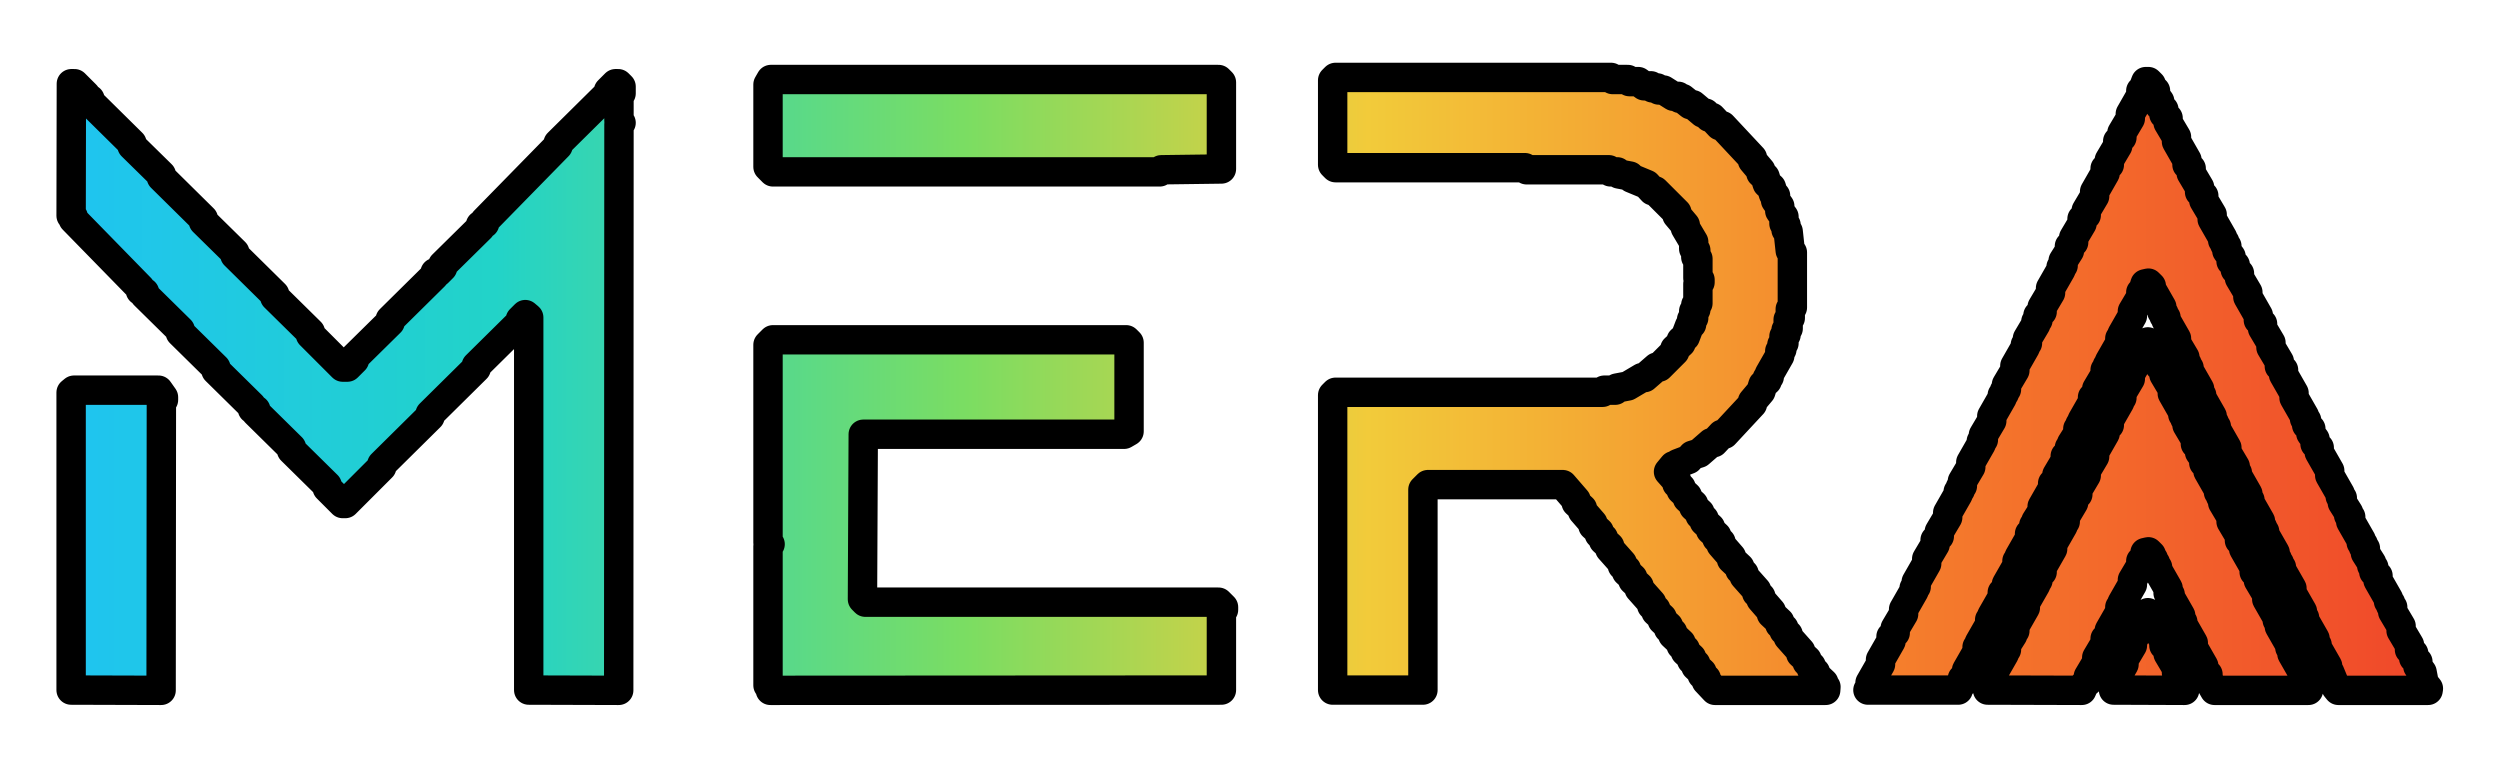
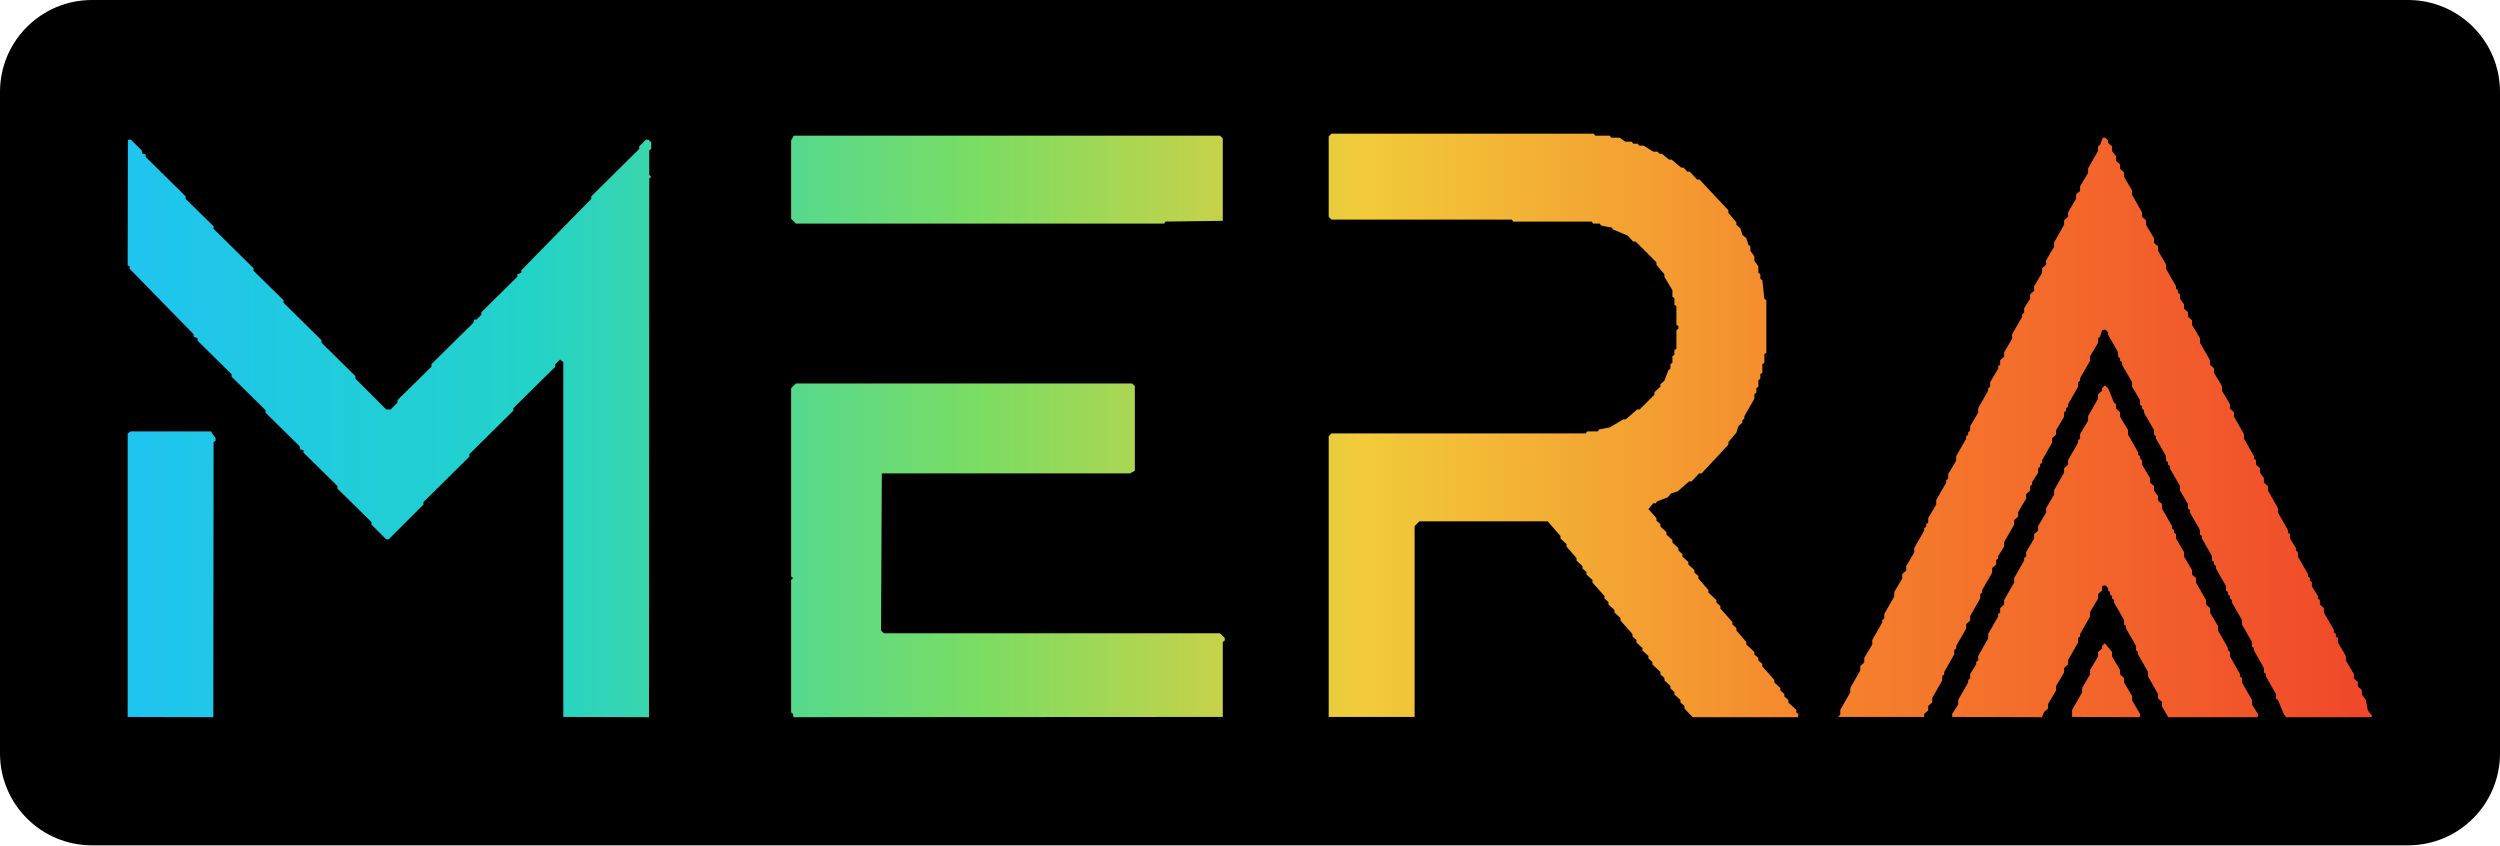
- <svg xmlns="http://www.w3.org/2000/svg" viewBox="-34 -34 1191 363" width="1191" height="363">
+ <svg xmlns="http://www.w3.org/2000/svg" viewBox="-64 -64 1251 423" width="1251" height="423">
  <defs>
    <linearGradient id="mera" gradientUnits="userSpaceOnUse" x1="0" y1="0" x2="1123" y2="0">
      <stop offset="0.00" stop-color="#1FC4F0" />
      <stop offset="0.18" stop-color="#22D3C8" />
      <stop offset="0.38" stop-color="#7BDD62" />
      <stop offset="0.55" stop-color="#F2CB3A" />
      <stop offset="0.76" stop-color="#F5822C" />
      <stop offset="1.00" stop-color="#F0472A" />
    </linearGradient>
  </defs>
-   <path fill="url(#mera)" fill-rule="evenodd" stroke="#000000" stroke-width="14" stroke-linejoin="round" d="M 602.25 2.88 L 600.88 4.25 L 600.88 44.50 L 602.25 45.88 L 692.50 45.88 L 693.25 46.88 L 732.50 46.88 L 733.25 47.88 L 736.50 47.88 L 737.25 48.88 L 742.50 49.88 L 743.25 50.88 L 750.50 53.88 L 753.25 56.88 L 754.50 56.88 L 764.88 67.25 L 764.88 68.50 L 768.88 73.25 L 768.88 74.50 L 772.88 81.25 L 772.88 84.50 L 773.88 85.25 L 773.88 88.50 L 774.88 89.25 L 774.88 98.50 L 775.88 99.25 L 775.88 100.50 L 774.88 101.25 L 774.88 110.50 L 773.88 111.25 L 773.88 113.50 L 772.88 114.25 L 772.88 117.50 L 771.88 118.25 L 771.88 120.50 L 770.88 121.25 L 768.88 126.50 L 766.88 128.25 L 766.88 129.50 L 763.88 132.25 L 763.88 133.50 L 756.50 140.88 L 755.25 140.88 L 749.50 145.88 L 748.25 145.88 L 741.50 149.88 L 736.25 150.88 L 735.50 151.88 L 730.25 151.88 L 729.50 152.88 L 602.25 152.88 L 600.88 154.25 L 600.88 294.75 L 643.88 294.75 L 643.88 199.25 L 646.25 196.88 L 710.50 196.88 L 716.88 204.25 L 716.88 205.50 L 719.88 208.25 L 719.88 209.50 L 724.88 215.25 L 724.88 216.50 L 727.88 219.25 L 727.88 220.50 L 729.88 222.25 L 729.88 223.50 L 732.88 226.25 L 732.88 227.50 L 738.88 234.25 L 738.88 235.50 L 740.88 237.25 L 740.88 238.50 L 743.88 241.25 L 743.88 242.50 L 746.88 245.25 L 746.88 246.50 L 752.88 253.25 L 752.88 254.50 L 754.88 256.25 L 754.88 257.50 L 757.88 260.25 L 757.88 261.50 L 760.88 264.25 L 760.88 265.50 L 762.88 267.25 L 762.88 268.50 L 766.88 272.25 L 766.88 273.50 L 768.88 275.25 L 768.88 276.50 L 771.88 279.25 L 771.88 280.50 L 773.88 282.25 L 773.88 283.50 L 776.88 286.25 L 776.88 287.50 L 778.88 289.25 L 778.88 290.50 L 783.00 294.88 L 835.75 294.88 L 835.88 293.25 L 834.88 292.50 L 834.88 291.25 L 830.88 287.50 L 830.88 286.25 L 828.88 284.50 L 828.88 283.25 L 826.88 281.50 L 826.88 280.25 L 823.88 277.50 L 823.88 276.25 L 817.88 269.50 L 817.88 268.25 L 815.88 266.50 L 815.88 265.25 L 813.88 263.50 L 813.88 262.25 L 809.88 258.50 L 809.88 257.25 L 804.88 251.50 L 804.88 250.25 L 802.88 248.50 L 802.88 247.25 L 796.88 240.50 L 796.88 239.25 L 794.88 237.50 L 794.88 236.25 L 790.88 232.50 L 790.88 231.25 L 785.88 225.50 L 785.88 224.25 L 783.88 222.50 L 783.88 221.25 L 780.88 218.50 L 780.88 217.25 L 777.88 214.50 L 777.88 213.25 L 775.88 211.50 L 775.88 210.25 L 772.88 207.50 L 772.88 206.25 L 769.88 203.50 L 769.88 202.25 L 766.88 199.50 L 766.88 198.25 L 764.88 196.50 L 764.88 195.25 L 760.88 190.75 L 763.25 187.88 L 764.50 187.88 L 765.25 186.88 L 770.50 184.88 L 772.25 182.88 L 775.50 181.88 L 781.25 176.88 L 782.50 176.88 L 786.25 172.88 L 787.50 172.88 L 800.88 158.50 L 800.88 157.25 L 804.88 152.50 L 805.88 149.25 L 807.88 147.50 L 807.88 146.25 L 808.88 145.50 L 808.88 144.25 L 813.88 135.50 L 813.88 133.25 L 814.88 132.50 L 814.88 130.25 L 815.88 129.50 L 815.88 126.25 L 816.88 125.50 L 816.88 123.25 L 817.88 122.50 L 817.88 118.25 L 818.88 117.50 L 818.88 113.25 L 819.88 112.50 L 819.88 86.25 L 818.88 85.50 L 817.88 76.25 L 816.88 75.50 L 816.88 73.25 L 815.88 72.50 L 815.88 69.25 L 813.88 66.50 L 813.88 64.25 L 811.88 61.50 L 811.88 59.25 L 810.88 58.50 L 809.88 55.25 L 807.88 53.50 L 806.88 50.25 L 804.88 48.50 L 804.88 47.25 L 800.88 42.50 L 800.88 41.25 L 786.50 25.88 L 785.25 25.88 L 781.50 21.88 L 780.25 21.88 L 778.50 19.88 L 777.25 19.88 L 772.50 15.88 L 771.25 15.88 L 767.50 12.88 L 766.25 12.88 L 765.50 11.88 L 763.25 11.88 L 758.50 8.88 L 756.25 8.88 L 755.50 7.88 L 753.25 7.88 L 752.50 6.88 L 749.25 6.88 L 746.50 4.88 L 742.25 4.88 L 741.50 3.88 L 734.25 3.88 L 733.50 2.88 Z M 333.25 3.88 L 331.88 6.25 L 331.88 45.50 L 334.25 47.88 L 518.50 47.88 L 519.25 46.88 L 547.88 46.50 L 547.88 5.25 L 546.50 3.88 Z M 988.25 4.88 L 986.88 8.50 L 985.88 9.25 L 985.88 11.50 L 980.88 20.25 L 980.88 22.50 L 976.88 29.25 L 976.88 31.50 L 974.88 33.25 L 974.88 35.50 L 970.88 42.25 L 970.88 44.50 L 968.88 46.25 L 968.88 48.50 L 963.88 57.25 L 963.88 59.50 L 959.88 66.25 L 959.88 68.50 L 957.88 70.25 L 957.88 72.50 L 953.88 79.25 L 953.88 81.50 L 951.88 83.25 L 951.88 85.50 L 948.88 90.25 L 948.88 92.50 L 947.88 93.25 L 947.88 94.50 L 942.88 103.25 L 942.88 105.50 L 938.88 112.25 L 938.88 114.50 L 936.88 116.25 L 936.88 118.50 L 935.88 119.25 L 935.88 120.50 L 931.88 127.25 L 931.88 129.50 L 930.88 130.25 L 930.88 131.50 L 925.88 140.25 L 925.88 142.50 L 921.88 149.25 L 921.88 151.50 L 920.88 152.25 L 920.88 153.50 L 919.88 154.25 L 919.88 155.50 L 914.88 164.25 L 914.88 166.50 L 910.88 173.25 L 910.88 175.50 L 909.88 176.25 L 909.88 177.50 L 904.88 186.25 L 904.88 188.50 L 900.88 195.25 L 900.88 197.50 L 899.88 198.25 L 899.88 199.50 L 898.88 200.25 L 898.88 201.50 L 893.88 210.25 L 893.88 212.50 L 889.88 219.25 L 889.88 221.50 L 887.88 223.25 L 887.88 225.50 L 883.88 232.25 L 883.88 234.50 L 878.88 243.25 L 878.88 245.50 L 877.88 246.25 L 877.88 247.50 L 872.88 256.25 L 872.88 258.50 L 868.88 265.25 L 868.88 267.50 L 866.88 269.25 L 866.88 271.50 L 861.88 280.25 L 861.88 282.50 L 856.88 291.25 L 856.88 293.50 L 855.88 294.75 L 898.88 294.75 L 898.88 293.25 L 900.88 291.50 L 900.88 289.25 L 902.88 287.50 L 902.88 285.25 L 907.88 276.50 L 907.88 274.25 L 908.88 273.50 L 908.88 272.25 L 913.88 263.50 L 913.88 261.25 L 914.88 260.50 L 914.88 259.25 L 919.88 250.50 L 919.88 248.25 L 921.88 246.50 L 921.88 244.25 L 926.88 235.50 L 926.88 233.25 L 927.88 232.50 L 927.88 231.25 L 932.88 222.50 L 932.88 220.25 L 934.88 218.50 L 934.88 216.25 L 935.88 215.50 L 935.88 214.25 L 938.88 209.50 L 938.88 207.25 L 943.88 198.50 L 943.88 196.25 L 945.88 194.50 L 945.88 192.25 L 949.88 185.50 L 949.88 183.25 L 951.88 181.50 L 951.88 179.25 L 952.88 178.50 L 952.88 177.25 L 955.88 172.50 L 955.88 170.25 L 956.88 169.50 L 956.88 168.25 L 957.88 167.50 L 957.88 166.25 L 962.88 157.50 L 962.88 155.25 L 964.88 153.50 L 964.88 151.25 L 968.88 144.50 L 968.88 142.25 L 969.88 141.50 L 969.88 140.25 L 970.88 139.50 L 970.88 138.25 L 975.88 129.50 L 975.88 127.25 L 976.88 126.50 L 976.88 125.25 L 981.88 116.50 L 981.88 114.25 L 985.88 107.50 L 985.88 105.25 L 986.88 104.50 L 987.88 101.25 L 989.50 100.88 L 990.88 102.25 L 990.88 103.50 L 995.88 112.25 L 995.88 114.50 L 996.88 115.25 L 996.88 116.50 L 997.88 117.25 L 997.88 118.50 L 1002.88 127.25 L 1002.88 129.50 L 1006.88 136.25 L 1006.88 138.50 L 1007.88 139.25 L 1007.88 140.50 L 1008.88 141.25 L 1008.88 142.50 L 1013.88 151.25 L 1013.88 153.50 L 1014.88 154.25 L 1014.88 155.50 L 1019.88 164.25 L 1019.88 166.50 L 1020.88 167.25 L 1020.88 168.50 L 1021.88 169.25 L 1021.88 170.50 L 1026.88 179.25 L 1026.88 181.50 L 1030.88 188.25 L 1030.88 190.50 L 1031.88 191.25 L 1031.88 192.50 L 1036.88 201.25 L 1036.88 203.50 L 1037.88 204.25 L 1037.88 205.50 L 1042.88 214.25 L 1042.88 216.50 L 1043.88 217.25 L 1043.88 218.50 L 1044.88 219.25 L 1044.88 220.50 L 1049.88 229.25 L 1049.88 231.50 L 1050.88 232.25 L 1050.88 233.50 L 1051.88 234.25 L 1051.88 235.50 L 1052.88 236.25 L 1052.88 237.50 L 1057.88 246.25 L 1057.88 248.50 L 1062.88 257.25 L 1062.88 259.50 L 1063.88 260.25 L 1063.88 261.50 L 1068.88 270.25 L 1068.88 272.50 L 1069.88 273.25 L 1069.88 274.50 L 1074.88 283.25 L 1074.88 285.50 L 1075.88 286.25 L 1078.88 293.50 L 1080.00 294.88 L 1122.75 294.88 L 1122.88 294.00 L 1120.88 291.50 L 1119.88 286.25 L 1117.88 283.50 L 1117.88 281.25 L 1115.88 279.50 L 1115.88 277.25 L 1113.88 275.50 L 1113.88 273.25 L 1109.88 266.50 L 1109.88 264.25 L 1105.88 257.50 L 1105.88 255.25 L 1104.88 254.50 L 1104.88 253.25 L 1103.88 252.50 L 1103.88 251.25 L 1098.88 242.50 L 1098.88 240.25 L 1096.88 238.50 L 1096.88 236.25 L 1095.88 235.50 L 1095.88 234.25 L 1092.88 229.50 L 1092.88 227.25 L 1091.88 226.50 L 1091.88 225.25 L 1090.88 224.50 L 1090.88 223.25 L 1085.88 214.50 L 1085.88 212.25 L 1084.88 211.50 L 1084.88 210.25 L 1081.88 205.50 L 1081.88 203.25 L 1080.88 202.50 L 1080.88 201.25 L 1075.88 192.50 L 1075.88 190.25 L 1070.88 181.50 L 1070.88 179.25 L 1068.88 177.50 L 1068.88 175.25 L 1066.88 172.50 L 1066.88 170.25 L 1064.88 168.50 L 1064.88 166.25 L 1063.88 165.50 L 1063.88 164.25 L 1058.88 155.50 L 1058.88 153.25 L 1053.88 144.50 L 1053.88 142.25 L 1051.88 140.50 L 1051.88 138.25 L 1047.88 131.50 L 1047.88 129.25 L 1043.88 122.50 L 1043.88 120.25 L 1041.88 118.50 L 1041.88 116.25 L 1036.88 107.50 L 1036.88 105.25 L 1032.88 98.50 L 1032.88 96.25 L 1030.88 94.50 L 1030.88 92.25 L 1028.88 90.50 L 1028.88 88.25 L 1026.88 85.50 L 1026.88 83.25 L 1025.88 82.50 L 1025.88 81.25 L 1024.88 80.50 L 1024.88 79.25 L 1019.88 70.50 L 1019.88 68.25 L 1015.88 61.50 L 1015.88 59.25 L 1013.88 57.50 L 1013.88 55.25 L 1009.88 48.50 L 1009.88 46.25 L 1007.88 44.50 L 1007.88 42.25 L 1002.88 33.50 L 1002.88 31.25 L 998.88 24.50 L 998.88 22.25 L 996.88 20.50 L 996.88 18.25 L 994.88 16.50 L 994.88 14.25 L 992.88 11.50 L 992.88 9.25 L 990.88 7.50 L 990.88 6.25 L 989.50 4.88 Z M 0.00 5.88 L -0.12 68.75 L 0.88 69.25 L 0.88 70.50 L 32.88 103.25 L 32.88 104.50 L 34.88 105.25 L 34.88 106.50 L 51.88 123.25 L 51.88 124.50 L 68.88 141.25 L 68.88 142.50 L 85.88 159.25 L 86.25 160.88 L 87.88 161.25 L 87.88 162.50 L 104.88 179.25 L 104.88 180.50 L 121.88 197.25 L 121.88 198.50 L 129.25 205.88 L 130.50 205.88 L 147.88 188.50 L 147.88 187.25 L 170.88 164.50 L 170.88 163.25 L 192.88 141.50 L 192.88 140.25 L 213.88 119.50 L 213.88 118.25 L 216.25 115.88 L 217.88 117.25 L 217.88 294.75 L 260.75 294.88 L 260.88 25.25 L 261.88 24.50 L 260.88 23.50 L 260.88 11.25 L 261.88 10.50 L 261.88 7.25 L 260.50 5.88 L 259.25 5.88 L 255.88 9.25 L 255.88 10.50 L 231.88 34.25 L 231.88 35.50 L 196.88 71.25 L 196.88 72.50 L 194.88 73.25 L 194.88 74.50 L 176.88 92.25 L 176.88 93.50 L 174.50 95.88 L 173.25 95.88 L 172.88 97.50 L 151.88 118.25 L 151.88 119.50 L 134.88 136.25 L 134.88 137.50 L 131.50 140.88 L 129.25 140.88 L 113.88 125.50 L 113.88 124.25 L 96.88 107.50 L 96.88 106.25 L 77.88 87.50 L 77.88 86.25 L 62.88 71.50 L 62.88 70.25 L 42.88 50.50 L 42.88 49.25 L 28.88 35.50 L 28.88 34.25 L 8.88 14.50 L 8.88 13.25 L 7.25 12.88 L 6.88 11.25 L 1.50 5.88 Z M 334.25 127.88 L 331.88 130.25 L 331.88 224.50 L 332.88 225.25 L 331.88 226.25 L 331.88 292.50 L 332.88 293.25 L 333.00 294.88 L 547.88 294.75 L 547.88 257.25 L 548.88 256.50 L 548.88 255.25 L 546.50 252.88 L 378.25 252.88 L 376.88 251.50 L 377.25 172.88 L 501.50 172.88 L 503.88 171.50 L 503.88 129.25 L 502.50 127.88 Z M 989.25 128.88 L 987.88 130.25 L 987.88 131.50 L 985.88 133.25 L 985.88 135.50 L 980.88 144.25 L 980.88 146.50 L 976.88 153.25 L 976.88 155.50 L 975.88 156.25 L 975.88 157.50 L 970.88 166.25 L 970.88 168.50 L 968.88 170.25 L 968.88 172.50 L 963.88 181.25 L 963.88 183.50 L 959.88 190.25 L 959.88 192.50 L 955.88 199.25 L 955.88 201.50 L 953.88 203.25 L 953.88 205.50 L 949.88 212.25 L 949.88 214.50 L 948.88 215.25 L 948.88 216.50 L 943.88 225.25 L 943.88 227.50 L 938.88 236.25 L 938.88 238.50 L 936.88 240.25 L 936.88 242.50 L 935.88 243.25 L 935.88 244.50 L 930.88 253.25 L 930.88 255.50 L 925.88 264.25 L 925.88 266.50 L 924.88 267.25 L 924.88 268.50 L 921.88 273.25 L 921.88 275.50 L 920.88 276.25 L 920.88 277.50 L 915.88 286.25 L 915.88 288.50 L 912.88 293.25 L 912.88 294.75 L 957.75 294.88 L 958.88 292.25 L 960.88 290.50 L 960.88 288.25 L 964.88 281.50 L 964.88 279.25 L 968.88 272.50 L 968.88 270.25 L 970.88 268.50 L 970.88 266.25 L 975.88 257.50 L 975.88 255.25 L 976.88 254.50 L 976.88 253.25 L 981.88 244.50 L 981.88 242.25 L 985.88 235.50 L 985.88 233.25 L 987.88 231.50 L 987.88 229.25 L 989.50 228.88 L 990.88 230.25 L 990.88 231.50 L 991.88 232.25 L 991.88 233.50 L 992.88 234.25 L 992.88 235.50 L 993.88 236.25 L 993.88 237.50 L 998.88 246.25 L 998.88 248.50 L 999.88 249.25 L 999.88 250.50 L 1004.88 259.25 L 1004.88 261.50 L 1005.88 262.25 L 1005.88 263.50 L 1010.88 272.25 L 1010.88 274.50 L 1015.88 283.25 L 1015.88 285.50 L 1017.88 287.25 L 1017.88 289.50 L 1021.00 294.88 L 1065.75 294.88 L 1065.88 293.25 L 1062.88 288.50 L 1062.88 286.25 L 1057.88 277.50 L 1057.88 275.25 L 1056.88 274.50 L 1056.88 273.25 L 1051.88 264.50 L 1051.88 262.25 L 1050.88 261.50 L 1050.88 260.25 L 1045.88 251.50 L 1045.88 249.25 L 1041.88 242.50 L 1041.88 240.25 L 1039.88 238.50 L 1039.88 236.25 L 1034.88 227.50 L 1034.88 225.25 L 1032.88 223.50 L 1032.88 221.25 L 1028.88 214.50 L 1028.88 212.25 L 1024.88 205.50 L 1024.88 203.25 L 1023.88 202.50 L 1023.88 201.25 L 1022.88 200.50 L 1022.88 199.25 L 1017.88 190.50 L 1017.88 188.25 L 1015.88 186.50 L 1015.88 184.25 L 1013.88 181.50 L 1013.88 179.25 L 1011.88 177.50 L 1011.88 175.25 L 1007.88 168.50 L 1007.88 166.25 L 1006.88 165.50 L 1006.88 164.25 L 1005.88 163.50 L 1005.88 162.25 L 1000.88 153.50 L 1000.88 151.25 L 996.88 144.50 L 996.88 142.25 L 994.88 140.50 L 994.88 138.25 L 993.88 137.50 L 990.88 130.25 Z M 1.25 151.88 L -0.12 153.00 L -0.12 294.75 L 42.75 294.88 L 42.88 157.25 L 43.88 156.50 L 43.88 155.25 L 41.50 151.88 Z M 989.25 257.88 L 987.88 259.25 L 987.88 260.50 L 985.88 262.25 L 985.88 264.50 L 981.88 271.25 L 981.88 273.50 L 977.88 280.25 L 977.88 282.50 L 972.88 291.25 L 972.88 294.75 L 1006.75 294.88 L 1006.88 293.25 L 1002.88 286.50 L 1002.88 284.25 L 998.88 277.50 L 998.88 275.25 L 996.88 273.50 L 996.88 271.25 L 992.88 264.50 L 992.88 262.25 Z" />
+   <rect x="-64" y="-64" width="1251" height="423" rx="46" fill="#000000" />
+   <path fill="url(#mera)" fill-rule="evenodd" d="M 602.25 2.88 L 600.88 4.25 L 600.88 44.50 L 602.25 45.88 L 692.50 45.88 L 693.25 46.88 L 732.50 46.88 L 733.25 47.88 L 736.50 47.88 L 737.25 48.88 L 742.50 49.88 L 743.25 50.88 L 750.50 53.88 L 753.25 56.88 L 754.50 56.88 L 764.88 67.25 L 764.88 68.50 L 768.88 73.25 L 768.88 74.50 L 772.88 81.25 L 772.88 84.50 L 773.88 85.25 L 773.88 88.50 L 774.88 89.25 L 774.88 98.50 L 775.88 99.25 L 775.88 100.50 L 774.88 101.25 L 774.88 110.50 L 773.88 111.25 L 773.88 113.50 L 772.88 114.25 L 772.88 117.50 L 771.88 118.25 L 771.88 120.50 L 770.88 121.25 L 768.88 126.50 L 766.88 128.25 L 766.88 129.50 L 763.88 132.25 L 763.88 133.50 L 756.50 140.88 L 755.25 140.88 L 749.50 145.88 L 748.25 145.88 L 741.50 149.88 L 736.25 150.88 L 735.50 151.88 L 730.25 151.88 L 729.50 152.88 L 602.25 152.88 L 600.88 154.25 L 600.88 294.75 L 643.88 294.75 L 643.88 199.25 L 646.25 196.88 L 710.50 196.88 L 716.88 204.25 L 716.88 205.50 L 719.88 208.25 L 719.88 209.50 L 724.88 215.25 L 724.88 216.50 L 727.88 219.25 L 727.88 220.50 L 729.88 222.25 L 729.88 223.50 L 732.88 226.25 L 732.88 227.50 L 738.88 234.25 L 738.88 235.50 L 740.88 237.25 L 740.88 238.50 L 743.88 241.25 L 743.88 242.50 L 746.88 245.25 L 746.88 246.50 L 752.88 253.25 L 752.88 254.50 L 754.88 256.25 L 754.88 257.50 L 757.88 260.25 L 757.88 261.50 L 760.88 264.25 L 760.88 265.50 L 762.88 267.25 L 762.88 268.50 L 766.88 272.25 L 766.88 273.50 L 768.88 275.25 L 768.88 276.50 L 771.88 279.25 L 771.88 280.50 L 773.88 282.25 L 773.88 283.50 L 776.88 286.25 L 776.88 287.50 L 778.88 289.25 L 778.88 290.50 L 783.00 294.88 L 835.75 294.88 L 835.88 293.25 L 834.88 292.50 L 834.88 291.25 L 830.88 287.50 L 830.88 286.25 L 828.88 284.50 L 828.88 283.25 L 826.88 281.50 L 826.88 280.25 L 823.88 277.50 L 823.88 276.25 L 817.88 269.50 L 817.88 268.25 L 815.88 266.50 L 815.88 265.25 L 813.88 263.50 L 813.88 262.25 L 809.88 258.50 L 809.88 257.25 L 804.88 251.50 L 804.88 250.25 L 802.88 248.50 L 802.88 247.25 L 796.88 240.50 L 796.88 239.25 L 794.88 237.50 L 794.88 236.25 L 790.88 232.50 L 790.88 231.25 L 785.88 225.50 L 785.88 224.25 L 783.88 222.50 L 783.88 221.25 L 780.88 218.50 L 780.88 217.25 L 777.88 214.50 L 777.88 213.25 L 775.88 211.50 L 775.88 210.25 L 772.88 207.50 L 772.88 206.25 L 769.88 203.50 L 769.88 202.25 L 766.88 199.50 L 766.88 198.25 L 764.88 196.50 L 764.88 195.25 L 760.88 190.75 L 763.25 187.88 L 764.50 187.88 L 765.25 186.88 L 770.50 184.88 L 772.25 182.88 L 775.50 181.88 L 781.25 176.88 L 782.50 176.88 L 786.25 172.88 L 787.50 172.88 L 800.88 158.50 L 800.88 157.25 L 804.88 152.50 L 805.88 149.25 L 807.88 147.50 L 807.88 146.25 L 808.88 145.50 L 808.88 144.25 L 813.88 135.50 L 813.88 133.25 L 814.88 132.50 L 814.88 130.25 L 815.88 129.50 L 815.88 126.25 L 816.88 125.50 L 816.88 123.25 L 817.88 122.50 L 817.88 118.25 L 818.88 117.50 L 818.88 113.25 L 819.88 112.50 L 819.88 86.25 L 818.88 85.50 L 817.88 76.25 L 816.88 75.50 L 816.88 73.25 L 815.88 72.50 L 815.88 69.25 L 813.88 66.50 L 813.88 64.25 L 811.88 61.50 L 811.88 59.25 L 810.88 58.50 L 809.88 55.25 L 807.88 53.50 L 806.88 50.25 L 804.88 48.50 L 804.88 47.25 L 800.88 42.50 L 800.88 41.25 L 786.50 25.88 L 785.25 25.88 L 781.50 21.88 L 780.25 21.88 L 778.50 19.88 L 777.25 19.88 L 772.50 15.88 L 771.25 15.88 L 767.50 12.88 L 766.25 12.88 L 765.50 11.88 L 763.25 11.88 L 758.50 8.88 L 756.25 8.88 L 755.50 7.88 L 753.25 7.88 L 752.50 6.88 L 749.25 6.88 L 746.50 4.88 L 742.25 4.88 L 741.50 3.88 L 734.25 3.88 L 733.50 2.88 Z M 333.25 3.88 L 331.88 6.25 L 331.88 45.50 L 334.25 47.88 L 518.50 47.88 L 519.25 46.88 L 547.88 46.50 L 547.88 5.25 L 546.50 3.88 Z M 988.25 4.88 L 986.88 8.50 L 985.88 9.25 L 985.88 11.50 L 980.88 20.25 L 980.88 22.50 L 976.88 29.25 L 976.88 31.50 L 974.88 33.25 L 974.88 35.50 L 970.88 42.25 L 970.88 44.50 L 968.88 46.25 L 968.88 48.50 L 963.88 57.25 L 963.88 59.50 L 959.88 66.25 L 959.88 68.50 L 957.88 70.25 L 957.88 72.50 L 953.88 79.25 L 953.88 81.50 L 951.88 83.25 L 951.88 85.50 L 948.88 90.25 L 948.88 92.50 L 947.88 93.25 L 947.88 94.50 L 942.88 103.25 L 942.88 105.50 L 938.88 112.25 L 938.88 114.50 L 936.88 116.25 L 936.88 118.50 L 935.88 119.25 L 935.88 120.50 L 931.88 127.25 L 931.88 129.50 L 930.88 130.25 L 930.88 131.50 L 925.88 140.25 L 925.88 142.50 L 921.88 149.25 L 921.88 151.50 L 920.88 152.25 L 920.88 153.50 L 919.88 154.25 L 919.88 155.50 L 914.88 164.25 L 914.88 166.50 L 910.88 173.25 L 910.88 175.50 L 909.88 176.25 L 909.88 177.50 L 904.88 186.25 L 904.88 188.50 L 900.88 195.25 L 900.88 197.50 L 899.88 198.25 L 899.88 199.50 L 898.88 200.25 L 898.88 201.50 L 893.88 210.25 L 893.88 212.50 L 889.88 219.25 L 889.88 221.50 L 887.88 223.25 L 887.88 225.50 L 883.88 232.25 L 883.88 234.50 L 878.88 243.25 L 878.88 245.50 L 877.88 246.25 L 877.88 247.50 L 872.88 256.25 L 872.88 258.50 L 868.88 265.25 L 868.88 267.50 L 866.88 269.25 L 866.88 271.50 L 861.88 280.25 L 861.88 282.50 L 856.88 291.25 L 856.88 293.50 L 855.88 294.75 L 898.88 294.75 L 898.88 293.25 L 900.88 291.50 L 900.88 289.25 L 902.88 287.50 L 902.88 285.25 L 907.88 276.50 L 907.88 274.25 L 908.88 273.50 L 908.88 272.25 L 913.88 263.50 L 913.88 261.25 L 914.88 260.50 L 914.88 259.25 L 919.88 250.50 L 919.88 248.25 L 921.88 246.50 L 921.88 244.25 L 926.88 235.50 L 926.88 233.25 L 927.88 232.50 L 927.88 231.25 L 932.88 222.50 L 932.88 220.25 L 934.88 218.50 L 934.88 216.25 L 935.88 215.50 L 935.88 214.25 L 938.88 209.50 L 938.88 207.25 L 943.88 198.50 L 943.88 196.25 L 945.88 194.50 L 945.88 192.25 L 949.88 185.50 L 949.88 183.25 L 951.88 181.50 L 951.88 179.25 L 952.88 178.50 L 952.88 177.25 L 955.88 172.50 L 955.88 170.25 L 956.88 169.50 L 956.88 168.25 L 957.88 167.50 L 957.88 166.25 L 962.88 157.50 L 962.88 155.25 L 964.88 153.50 L 964.88 151.25 L 968.88 144.50 L 968.88 142.25 L 969.88 141.50 L 969.88 140.25 L 970.88 139.50 L 970.88 138.25 L 975.88 129.50 L 975.88 127.25 L 976.88 126.50 L 976.88 125.25 L 981.88 116.50 L 981.88 114.25 L 985.88 107.50 L 985.88 105.25 L 986.88 104.50 L 987.88 101.25 L 989.50 100.88 L 990.88 102.25 L 990.88 103.50 L 995.88 112.25 L 995.88 114.50 L 996.88 115.25 L 996.88 116.50 L 997.88 117.25 L 997.88 118.50 L 1002.88 127.25 L 1002.88 129.50 L 1006.88 136.25 L 1006.88 138.50 L 1007.88 139.25 L 1007.88 140.50 L 1008.88 141.25 L 1008.88 142.50 L 1013.88 151.25 L 1013.88 153.50 L 1014.88 154.25 L 1014.88 155.50 L 1019.88 164.25 L 1019.88 166.50 L 1020.88 167.25 L 1020.88 168.50 L 1021.88 169.25 L 1021.88 170.50 L 1026.88 179.25 L 1026.88 181.50 L 1030.88 188.25 L 1030.88 190.50 L 1031.88 191.25 L 1031.88 192.50 L 1036.88 201.25 L 1036.88 203.50 L 1037.88 204.25 L 1037.88 205.50 L 1042.88 214.25 L 1042.88 216.50 L 1043.88 217.25 L 1043.88 218.50 L 1044.88 219.25 L 1044.88 220.50 L 1049.88 229.25 L 1049.88 231.50 L 1050.88 232.25 L 1050.88 233.50 L 1051.88 234.25 L 1051.88 235.50 L 1052.88 236.25 L 1052.88 237.50 L 1057.88 246.25 L 1057.88 248.50 L 1062.88 257.25 L 1062.88 259.50 L 1063.88 260.25 L 1063.88 261.50 L 1068.88 270.25 L 1068.88 272.50 L 1069.88 273.25 L 1069.88 274.50 L 1074.88 283.25 L 1074.88 285.50 L 1075.88 286.25 L 1078.88 293.50 L 1080.00 294.88 L 1122.75 294.88 L 1122.88 294.00 L 1120.88 291.50 L 1119.88 286.25 L 1117.88 283.50 L 1117.88 281.25 L 1115.88 279.50 L 1115.88 277.25 L 1113.88 275.50 L 1113.88 273.25 L 1109.88 266.50 L 1109.88 264.25 L 1105.88 257.50 L 1105.88 255.25 L 1104.88 254.50 L 1104.88 253.25 L 1103.88 252.50 L 1103.88 251.25 L 1098.88 242.50 L 1098.88 240.25 L 1096.88 238.50 L 1096.88 236.25 L 1095.88 235.50 L 1095.88 234.25 L 1092.88 229.50 L 1092.88 227.25 L 1091.88 226.50 L 1091.88 225.25 L 1090.88 224.50 L 1090.88 223.25 L 1085.88 214.50 L 1085.88 212.25 L 1084.88 211.50 L 1084.88 210.25 L 1081.88 205.50 L 1081.88 203.25 L 1080.88 202.50 L 1080.88 201.25 L 1075.88 192.50 L 1075.88 190.25 L 1070.88 181.50 L 1070.88 179.25 L 1068.88 177.50 L 1068.88 175.25 L 1066.88 172.50 L 1066.88 170.25 L 1064.88 168.50 L 1064.88 166.25 L 1063.88 165.50 L 1063.88 164.25 L 1058.88 155.50 L 1058.88 153.25 L 1053.88 144.50 L 1053.88 142.25 L 1051.88 140.50 L 1051.88 138.25 L 1047.88 131.50 L 1047.88 129.25 L 1043.88 122.50 L 1043.88 120.25 L 1041.88 118.50 L 1041.88 116.25 L 1036.88 107.50 L 1036.88 105.25 L 1032.88 98.50 L 1032.88 96.25 L 1030.88 94.50 L 1030.88 92.25 L 1028.88 90.50 L 1028.88 88.25 L 1026.88 85.50 L 1026.88 83.25 L 1025.88 82.50 L 1025.88 81.25 L 1024.88 80.50 L 1024.88 79.25 L 1019.88 70.50 L 1019.88 68.25 L 1015.88 61.50 L 1015.88 59.25 L 1013.88 57.50 L 1013.88 55.25 L 1009.88 48.50 L 1009.88 46.25 L 1007.88 44.50 L 1007.88 42.25 L 1002.88 33.50 L 1002.88 31.25 L 998.88 24.50 L 998.88 22.25 L 996.88 20.50 L 996.88 18.25 L 994.88 16.50 L 994.88 14.25 L 992.88 11.50 L 992.88 9.25 L 990.88 7.50 L 990.88 6.25 L 989.50 4.88 Z M 0.00 5.88 L -0.12 68.75 L 0.88 69.25 L 0.88 70.50 L 32.88 103.25 L 32.88 104.50 L 34.88 105.25 L 34.88 106.50 L 51.88 123.25 L 51.88 124.50 L 68.88 141.25 L 68.88 142.50 L 85.88 159.25 L 86.25 160.88 L 87.88 161.25 L 87.88 162.50 L 104.88 179.25 L 104.88 180.50 L 121.88 197.25 L 121.88 198.50 L 129.25 205.88 L 130.50 205.88 L 147.88 188.50 L 147.88 187.25 L 170.88 164.50 L 170.88 163.25 L 192.88 141.50 L 192.88 140.25 L 213.88 119.50 L 213.88 118.25 L 216.25 115.88 L 217.88 117.25 L 217.88 294.75 L 260.75 294.88 L 260.88 25.25 L 261.88 24.50 L 260.88 23.50 L 260.88 11.25 L 261.88 10.50 L 261.88 7.25 L 260.50 5.88 L 259.25 5.88 L 255.88 9.25 L 255.88 10.50 L 231.88 34.25 L 231.88 35.50 L 196.88 71.25 L 196.88 72.50 L 194.88 73.25 L 194.88 74.50 L 176.88 92.25 L 176.88 93.50 L 174.50 95.88 L 173.25 95.88 L 172.88 97.50 L 151.88 118.25 L 151.88 119.50 L 134.88 136.25 L 134.88 137.50 L 131.50 140.88 L 129.25 140.88 L 113.88 125.50 L 113.88 124.25 L 96.88 107.50 L 96.88 106.25 L 77.88 87.50 L 77.88 86.25 L 62.88 71.50 L 62.88 70.25 L 42.88 50.50 L 42.88 49.25 L 28.88 35.50 L 28.88 34.25 L 8.88 14.50 L 8.88 13.25 L 7.25 12.88 L 6.88 11.25 L 1.50 5.88 Z M 334.25 127.88 L 331.88 130.25 L 331.88 224.50 L 332.88 225.25 L 331.88 226.25 L 331.88 292.50 L 332.88 293.25 L 333.00 294.88 L 547.88 294.75 L 547.88 257.25 L 548.88 256.50 L 548.88 255.25 L 546.50 252.88 L 378.25 252.88 L 376.88 251.50 L 377.25 172.88 L 501.50 172.88 L 503.88 171.50 L 503.88 129.25 L 502.50 127.88 Z M 989.25 128.88 L 987.88 130.25 L 987.88 131.50 L 985.88 133.25 L 985.88 135.50 L 980.88 144.25 L 980.88 146.50 L 976.88 153.25 L 976.88 155.50 L 975.88 156.25 L 975.88 157.50 L 970.88 166.25 L 970.88 168.50 L 968.88 170.25 L 968.88 172.50 L 963.88 181.25 L 963.88 183.50 L 959.88 190.25 L 959.88 192.50 L 955.88 199.25 L 955.88 201.50 L 953.88 203.25 L 953.88 205.50 L 949.88 212.25 L 949.88 214.50 L 948.88 215.25 L 948.88 216.50 L 943.88 225.25 L 943.88 227.50 L 938.88 236.25 L 938.88 238.50 L 936.88 240.25 L 936.88 242.50 L 935.88 243.25 L 935.88 244.50 L 930.88 253.25 L 930.88 255.50 L 925.88 264.25 L 925.88 266.50 L 924.88 267.25 L 924.88 268.50 L 921.88 273.25 L 921.88 275.50 L 920.88 276.25 L 920.88 277.50 L 915.88 286.25 L 915.88 288.50 L 912.88 293.25 L 912.88 294.75 L 957.75 294.88 L 958.88 292.25 L 960.88 290.50 L 960.88 288.25 L 964.88 281.50 L 964.88 279.25 L 968.88 272.50 L 968.88 270.25 L 970.88 268.50 L 970.88 266.25 L 975.88 257.50 L 975.88 255.25 L 976.88 254.50 L 976.88 253.25 L 981.88 244.50 L 981.88 242.25 L 985.88 235.50 L 985.88 233.25 L 987.88 231.50 L 987.88 229.25 L 989.50 228.88 L 990.88 230.25 L 990.88 231.50 L 991.88 232.25 L 991.88 233.50 L 992.88 234.25 L 992.88 235.50 L 993.88 236.25 L 993.88 237.50 L 998.88 246.25 L 998.88 248.50 L 999.88 249.25 L 999.88 250.50 L 1004.88 259.25 L 1004.88 261.50 L 1005.88 262.25 L 1005.88 263.50 L 1010.88 272.25 L 1010.88 274.50 L 1015.88 283.25 L 1015.88 285.50 L 1017.88 287.25 L 1017.88 289.50 L 1021.00 294.88 L 1065.75 294.88 L 1065.88 293.25 L 1062.88 288.50 L 1062.88 286.25 L 1057.88 277.50 L 1057.88 275.25 L 1056.88 274.50 L 1056.88 273.25 L 1051.88 264.50 L 1051.88 262.25 L 1050.88 261.50 L 1050.88 260.25 L 1045.88 251.50 L 1045.88 249.25 L 1041.88 242.50 L 1041.88 240.25 L 1039.88 238.50 L 1039.88 236.25 L 1034.88 227.50 L 1034.88 225.25 L 1032.88 223.50 L 1032.88 221.25 L 1028.88 214.50 L 1028.88 212.25 L 1024.88 205.50 L 1024.88 203.25 L 1023.88 202.50 L 1023.88 201.25 L 1022.88 200.50 L 1022.88 199.25 L 1017.88 190.50 L 1017.88 188.25 L 1015.88 186.50 L 1015.88 184.25 L 1013.88 181.50 L 1013.88 179.25 L 1011.88 177.50 L 1011.88 175.25 L 1007.88 168.50 L 1007.88 166.25 L 1006.88 165.50 L 1006.88 164.25 L 1005.88 163.50 L 1005.88 162.25 L 1000.88 153.50 L 1000.88 151.25 L 996.88 144.50 L 996.88 142.25 L 994.88 140.50 L 994.88 138.25 L 993.88 137.50 L 990.88 130.25 Z M 1.25 151.88 L -0.12 153.00 L -0.12 294.75 L 42.75 294.88 L 42.88 157.25 L 43.88 156.50 L 43.88 155.25 L 41.50 151.88 Z M 989.25 257.88 L 987.88 259.25 L 987.88 260.50 L 985.88 262.25 L 985.88 264.50 L 981.88 271.25 L 981.88 273.50 L 977.88 280.25 L 977.88 282.50 L 972.88 291.25 L 972.88 294.75 L 1006.75 294.88 L 1006.88 293.25 L 1002.88 286.50 L 1002.88 284.25 L 998.88 277.50 L 998.88 275.25 L 996.88 273.50 L 996.88 271.25 L 992.88 264.50 L 992.88 262.25 Z" />
</svg>
